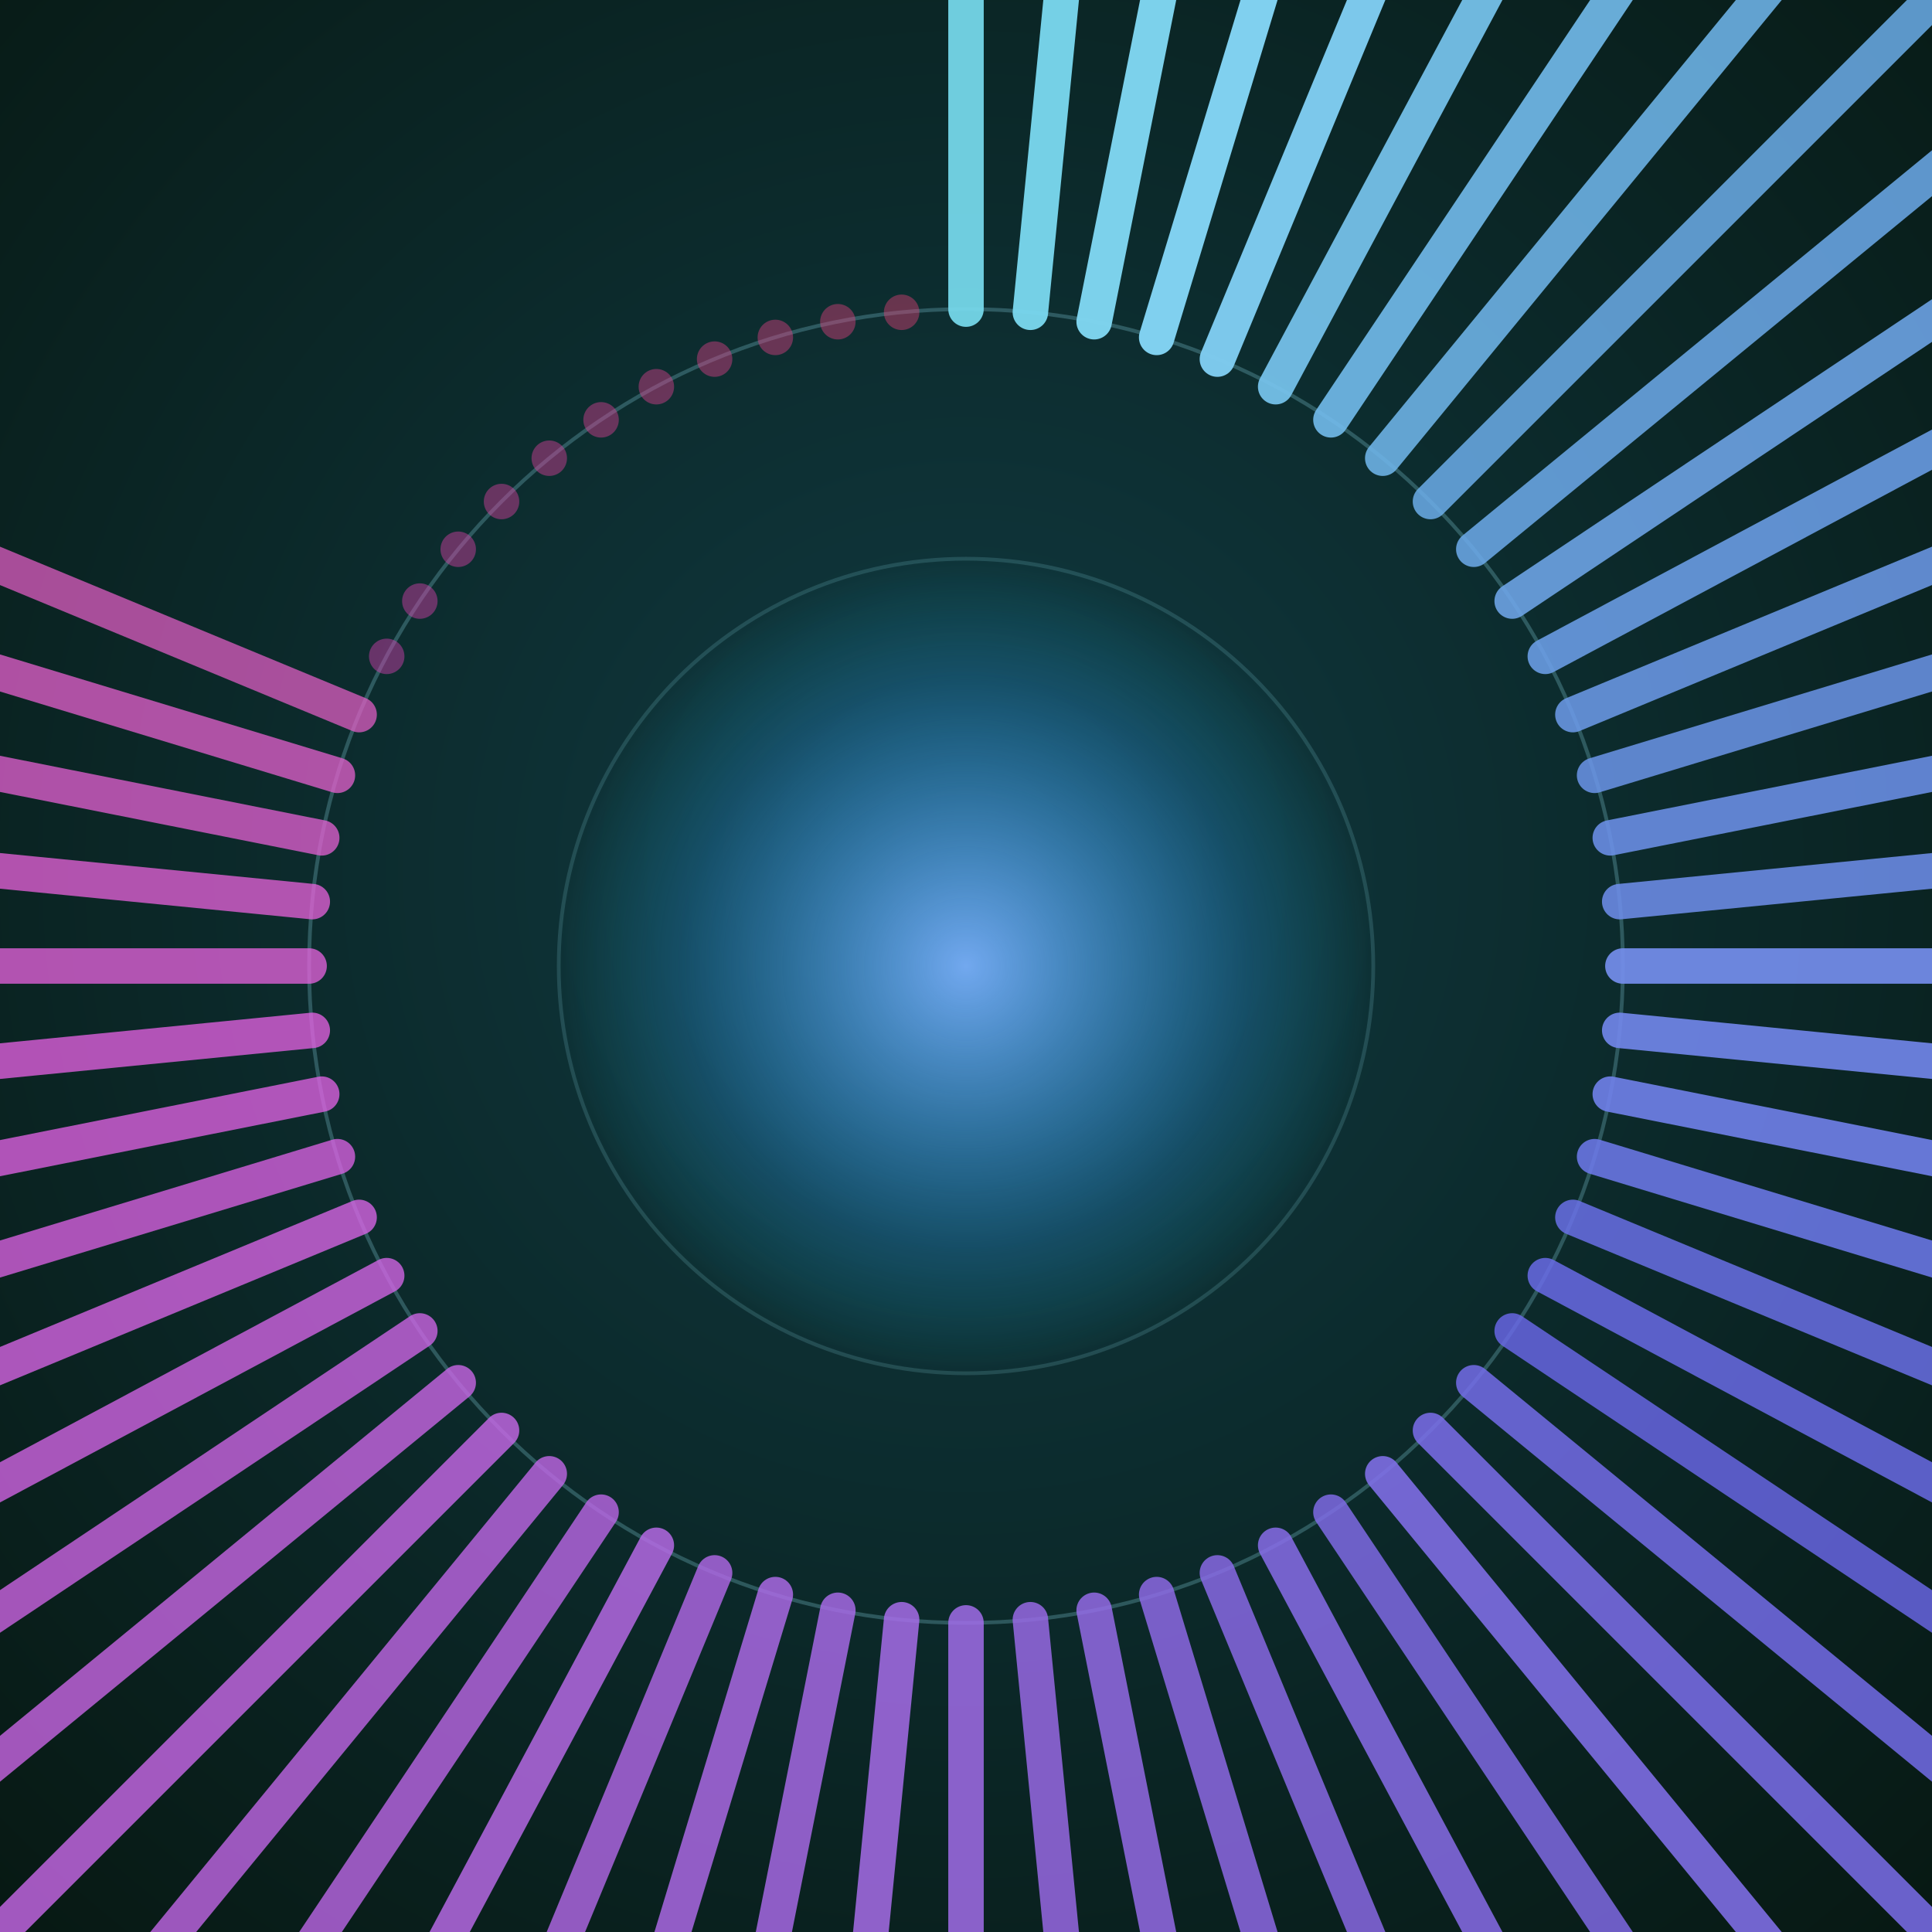
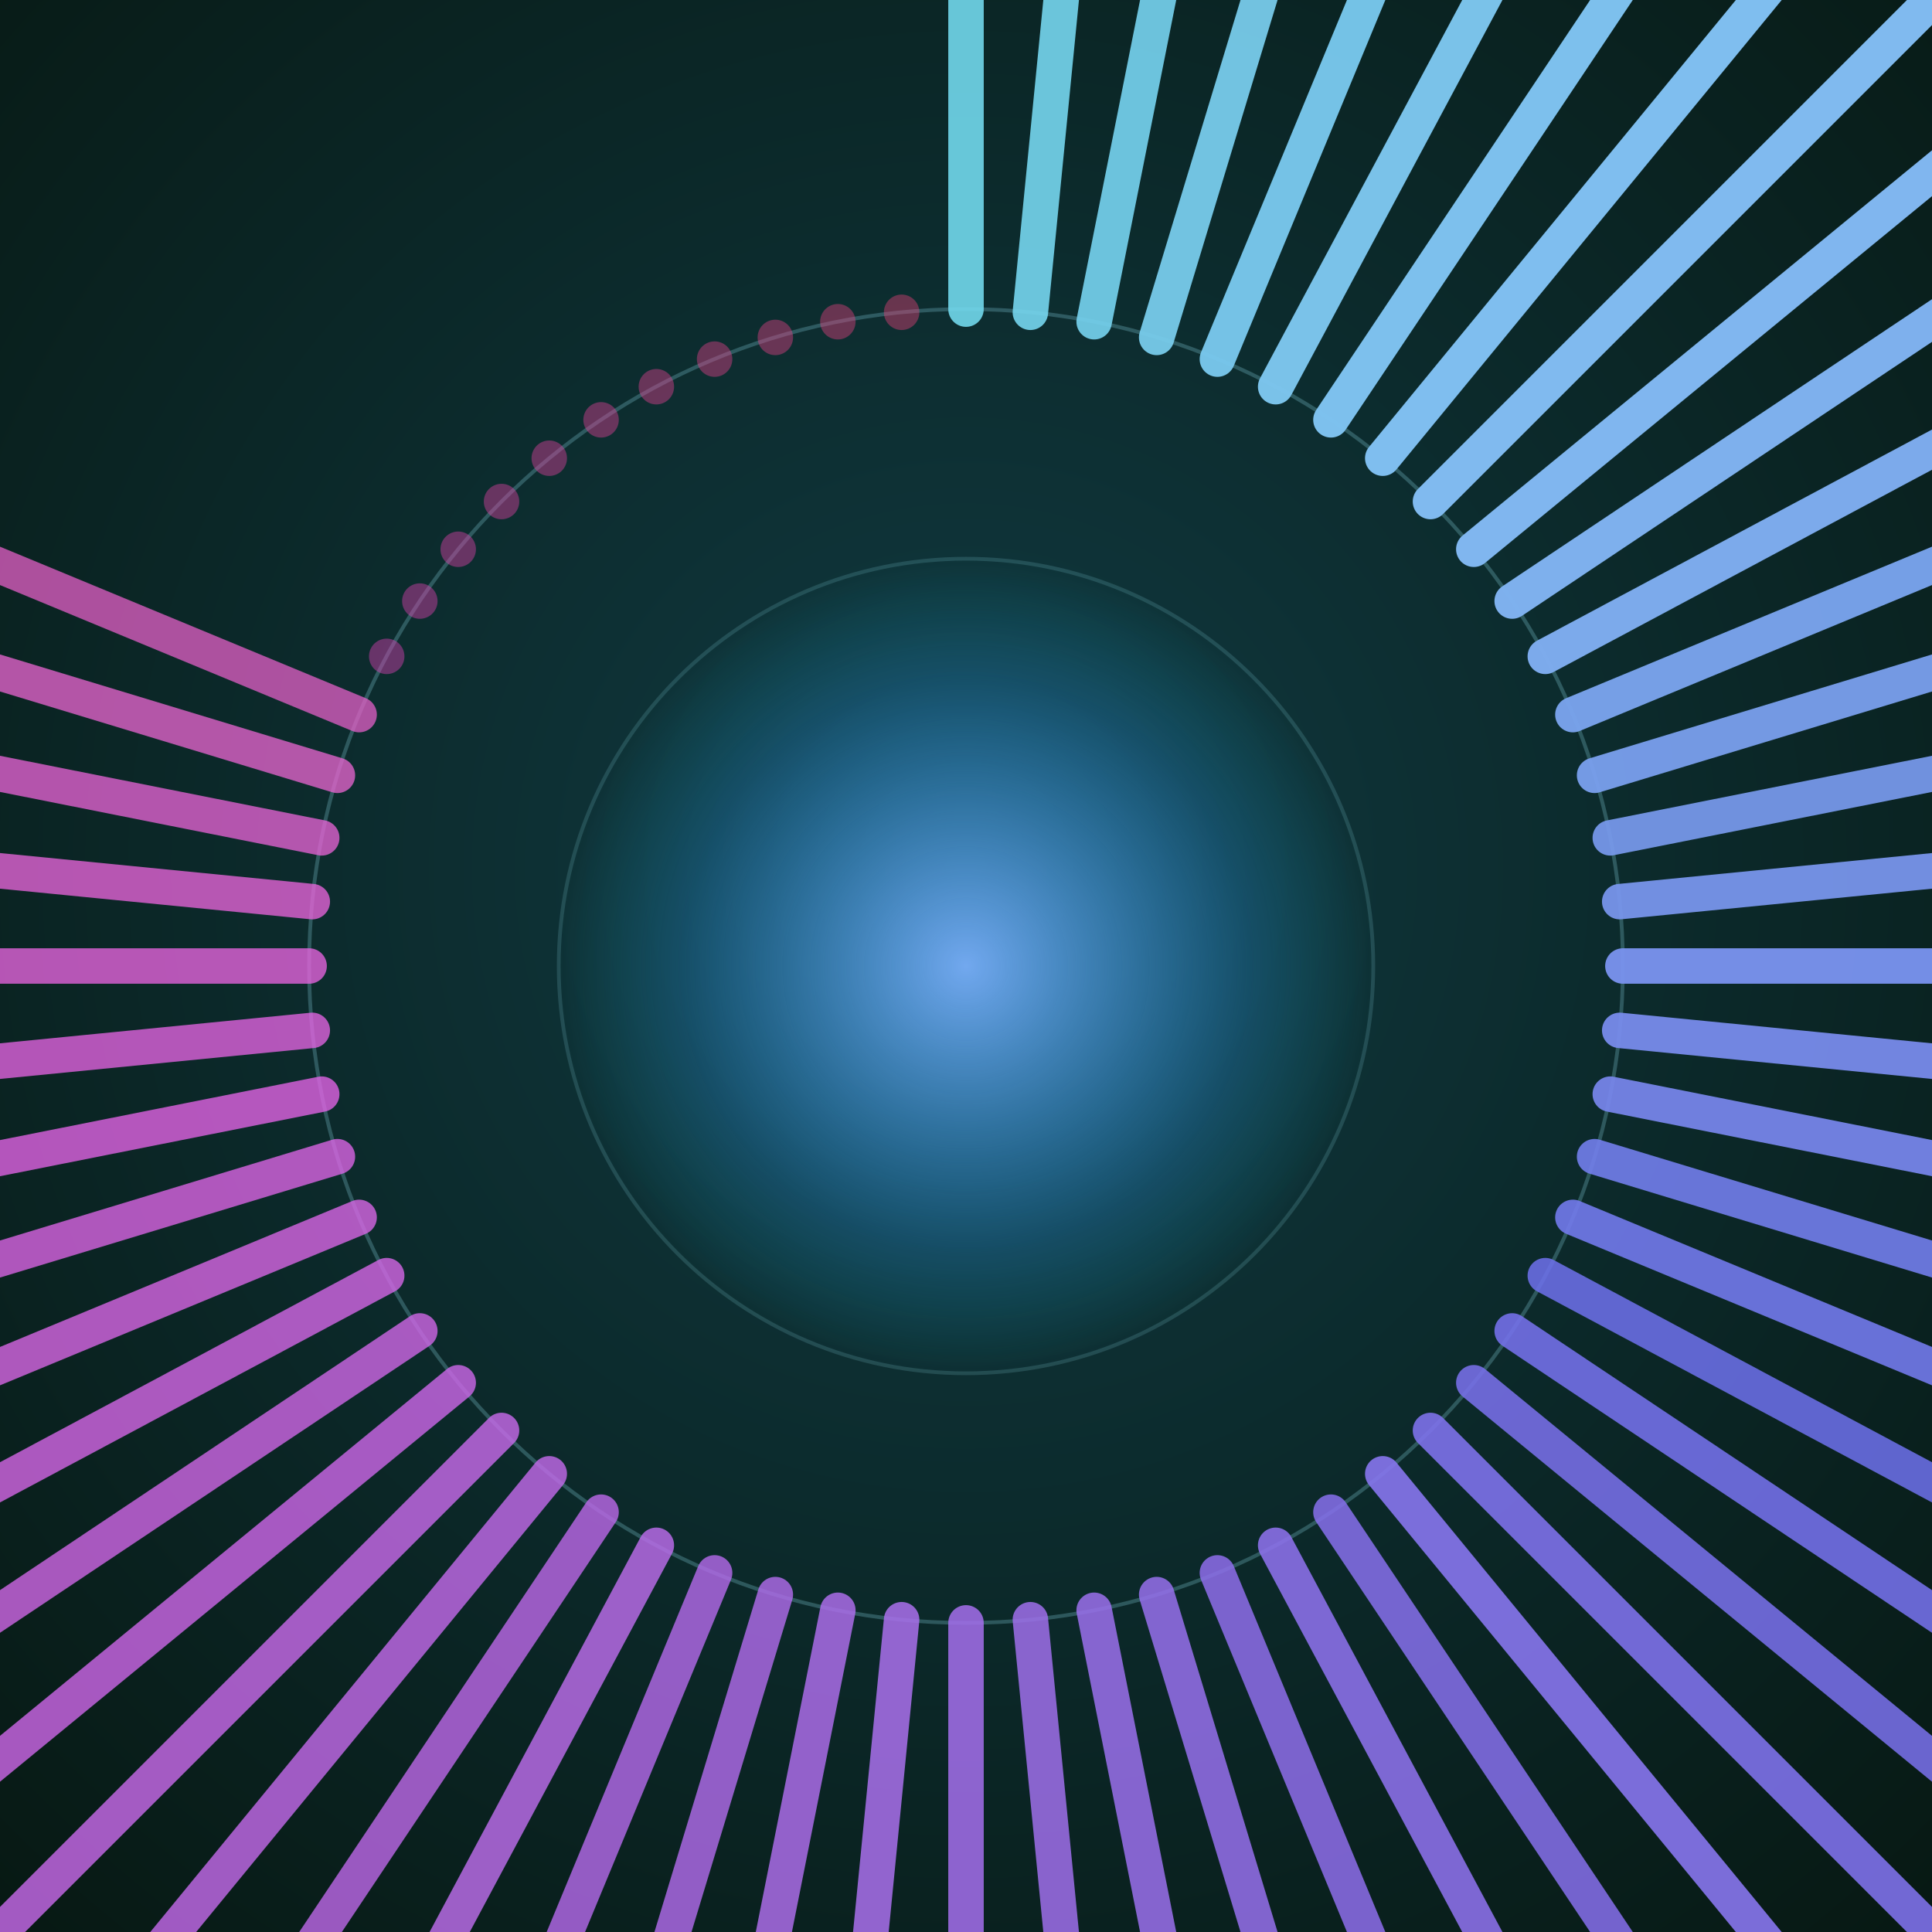
<svg xmlns="http://www.w3.org/2000/svg" viewBox="0 0 512 512" width="512" height="512" role="img">
  <defs>
    <radialGradient id="bg" cx="50%" cy="45%" r="75%">
      <stop offset="0%" stop-color="hsl(189.468 62% 16%)" />
      <stop offset="100%" stop-color="hsl(159.468 55% 6%)" />
    </radialGradient>
    <radialGradient id="glow" cx="50%" cy="50%" r="50%">
      <stop offset="0%" stop-color="hsl(214.468 90% 72%)" stop-opacity="0.95" />
      <stop offset="70%" stop-color="hsl(204.468 85% 55%)" stop-opacity="0.25" />
      <stop offset="100%" stop-color="hsl(189.468 80% 50%)" stop-opacity="0" />
    </radialGradient>
  </defs>
  <rect width="512" height="512" fill="url(#bg)" />
  <circle cx="256" cy="256" r="107.93" fill="none" stroke="hsl(189.468 60% 70%)" stroke-width="1" opacity="0.18" />
  <circle cx="256" cy="256" r="174.08" fill="none" stroke="hsl(189.468 60% 70%)" stroke-width="1" opacity="0.28" />
-   <line x1="256.00" y1="81.92" x2="256.00" y2="-181.60" stroke="hsl(189.468 78% 70.009%)" stroke-width="9.40" stroke-linecap="round" opacity="0.92" />
-   <line x1="273.06" y1="82.76" x2="300.33" y2="-194.06" stroke="hsl(191.849 78% 70.676%)" stroke-width="9.40" stroke-linecap="round" opacity="0.95" />
-   <line x1="289.96" y1="85.26" x2="347.94" y2="-206.20" stroke="hsl(194.23 78% 71.543%)" stroke-width="9.40" stroke-linecap="round" opacity="0.98" />
-   <line x1="306.53" y1="89.42" x2="395.71" y2="-204.56" stroke="hsl(196.611 78% 72%)" stroke-width="9.40" stroke-linecap="round" opacity="1.00" />
-   <line x1="322.62" y1="95.17" x2="435.91" y2="-178.33" stroke="hsl(198.992 78% 71.491%)" stroke-width="9.40" stroke-linecap="round" opacity="0.98" />
-   <line x1="338.06" y1="102.48" x2="462.75" y2="-130.80" stroke="hsl(201.373 78% 70.054%)" stroke-width="9.40" stroke-linecap="round" opacity="0.92" />
-   <line x1="352.71" y1="111.26" x2="490.41" y2="-94.81" stroke="hsl(203.754 78% 69.295%)" stroke-width="9.40" stroke-linecap="round" opacity="0.89" />
-   <line x1="366.44" y1="121.43" x2="515.81" y2="-60.57" stroke="hsl(206.135 78% 68.73%)" stroke-width="9.40" stroke-linecap="round" opacity="0.86" />
-   <line x1="379.09" y1="132.91" x2="533.44" y2="-21.44" stroke="hsl(208.516 78% 67.947%)" stroke-width="9.40" stroke-linecap="round" opacity="0.83" />
-   <line x1="390.57" y1="145.56" x2="562.24" y2="4.67" stroke="hsl(210.897 78% 68.121%)" stroke-width="9.40" stroke-linecap="round" opacity="0.84" />
-   <line x1="400.74" y1="159.29" x2="592.56" y2="31.12" stroke="hsl(213.278 78% 68.514%)" stroke-width="9.40" stroke-linecap="round" opacity="0.86" />
-   <line x1="409.52" y1="173.94" x2="609.54" y2="67.03" stroke="hsl(215.659 78% 68.336%)" stroke-width="9.40" stroke-linecap="round" opacity="0.85" />
-   <line x1="416.83" y1="189.38" x2="621.33" y2="104.67" stroke="hsl(218.04 78% 68.088%)" stroke-width="9.40" stroke-linecap="round" opacity="0.84" />
-   <line x1="422.58" y1="205.47" x2="632.39" y2="141.82" stroke="hsl(220.421 78% 67.992%)" stroke-width="9.40" stroke-linecap="round" opacity="0.83" />
-   <line x1="426.74" y1="222.04" x2="647.70" y2="178.09" stroke="hsl(222.802 78% 68.267%)" stroke-width="9.40" stroke-linecap="round" opacity="0.85" />
-   <line x1="429.24" y1="238.94" x2="658.42" y2="216.37" stroke="hsl(225.183 78% 68.495%)" stroke-width="9.40" stroke-linecap="round" opacity="0.85" />
-   <line x1="430.08" y1="256.00" x2="691.78" y2="256.00" stroke="hsl(227.564 78% 69.926%)" stroke-width="9.40" stroke-linecap="round" opacity="0.91" />
-   <line x1="429.24" y1="273.06" x2="677.36" y2="297.50" stroke="hsl(229.944 78% 69.362%)" stroke-width="9.40" stroke-linecap="round" opacity="0.89" />
-   <line x1="426.74" y1="289.96" x2="664.92" y2="337.34" stroke="hsl(232.325 78% 69.067%)" stroke-width="9.40" stroke-linecap="round" opacity="0.88" />
-   <line x1="422.58" y1="306.53" x2="638.14" y2="371.92" stroke="hsl(234.706 78% 68.266%)" stroke-width="9.40" stroke-linecap="round" opacity="0.85" />
-   <line x1="416.83" y1="322.62" x2="612.14" y2="403.52" stroke="hsl(237.087 78% 67.634%)" stroke-width="9.40" stroke-linecap="round" opacity="0.82" />
-   <line x1="409.52" y1="338.06" x2="595.23" y2="437.32" stroke="hsl(239.468 78% 67.596%)" stroke-width="9.40" stroke-linecap="round" opacity="0.82" />
-   <line x1="400.74" y1="352.71" x2="565.93" y2="463.09" stroke="hsl(241.849 78% 67.054%)" stroke-width="9.40" stroke-linecap="round" opacity="0.80" />
-   <line x1="390.57" y1="366.44" x2="558.21" y2="504.01" stroke="hsl(244.23 78% 67.883%)" stroke-width="9.40" stroke-linecap="round" opacity="0.83" />
-   <line x1="379.09" y1="379.09" x2="535.45" y2="535.45" stroke="hsl(246.611 78% 68.077%)" stroke-width="9.40" stroke-linecap="round" opacity="0.84" />
-   <line x1="366.44" y1="390.57" x2="514.07" y2="570.46" stroke="hsl(248.992 78% 68.605%)" stroke-width="9.40" stroke-linecap="round" opacity="0.86" />
-   <line x1="352.71" y1="400.74" x2="468.58" y2="574.15" stroke="hsl(251.373 78% 67.504%)" stroke-width="9.40" stroke-linecap="round" opacity="0.81" />
-   <line x1="338.06" y1="409.52" x2="440.04" y2="600.31" stroke="hsl(253.754 78% 67.859%)" stroke-width="9.40" stroke-linecap="round" opacity="0.83" />
-   <line x1="322.62" y1="416.83" x2="401.65" y2="607.62" stroke="hsl(256.135 78% 67.411%)" stroke-width="9.40" stroke-linecap="round" opacity="0.81" />
-   <line x1="306.53" y1="422.58" x2="367.01" y2="621.94" stroke="hsl(258.516 78% 67.494%)" stroke-width="9.40" stroke-linecap="round" opacity="0.81" />
-   <line x1="289.96" y1="426.74" x2="331.14" y2="633.77" stroke="hsl(260.897 78% 67.62%)" stroke-width="9.40" stroke-linecap="round" opacity="0.82" />
-   <line x1="273.06" y1="429.24" x2="293.46" y2="636.38" stroke="hsl(263.278 78% 67.485%)" stroke-width="9.40" stroke-linecap="round" opacity="0.81" />
-   <line x1="256.00" y1="430.08" x2="256.00" y2="646.98" stroke="hsl(265.659 78% 67.885%)" stroke-width="9.40" stroke-linecap="round" opacity="0.83" />
-   <line x1="238.94" y1="429.24" x2="217.63" y2="645.62" stroke="hsl(268.04 78% 67.909%)" stroke-width="9.40" stroke-linecap="round" opacity="0.83" />
-   <line x1="222.04" y1="426.74" x2="181.67" y2="629.70" stroke="hsl(270.421 78% 67.431%)" stroke-width="9.40" stroke-linecap="round" opacity="0.81" />
-   <line x1="205.47" y1="422.58" x2="145.45" y2="620.43" stroke="hsl(272.802 78% 67.422%)" stroke-width="9.40" stroke-linecap="round" opacity="0.81" />
-   <line x1="189.38" y1="416.83" x2="114.26" y2="598.20" stroke="hsl(275.183 78% 66.947%)" stroke-width="9.40" stroke-linecap="round" opacity="0.79" />
-   <line x1="173.94" y1="409.52" x2="77.80" y2="589.39" stroke="hsl(277.564 78% 67.294%)" stroke-width="9.40" stroke-linecap="round" opacity="0.81" />
-   <line x1="159.29" y1="400.74" x2="52.84" y2="560.04" stroke="hsl(279.944 78% 66.731%)" stroke-width="9.40" stroke-linecap="round" opacity="0.78" />
-   <line x1="145.56" y1="390.57" x2="23.02" y2="539.89" stroke="hsl(282.325 78% 66.803%)" stroke-width="9.40" stroke-linecap="round" opacity="0.78" />
-   <line x1="132.91" y1="379.09" x2="-4.31" y2="516.31" stroke="hsl(284.706 78% 66.844%)" stroke-width="9.40" stroke-linecap="round" opacity="0.79" />
-   <line x1="121.43" y1="366.44" x2="-22.11" y2="484.24" stroke="hsl(287.087 78% 66.463%)" stroke-width="9.40" stroke-linecap="round" opacity="0.77" />
-   <line x1="111.26" y1="352.71" x2="-40.60" y2="454.18" stroke="hsl(289.468 78% 66.323%)" stroke-width="9.40" stroke-linecap="round" opacity="0.76" />
-   <line x1="102.48" y1="338.06" x2="-58.47" y2="424.09" stroke="hsl(291.849 78% 66.317%)" stroke-width="9.40" stroke-linecap="round" opacity="0.76" />
-   <line x1="95.17" y1="322.62" x2="-72.52" y2="392.08" stroke="hsl(294.23 78% 66.272%)" stroke-width="9.40" stroke-linecap="round" opacity="0.76" />
-   <line x1="89.42" y1="306.53" x2="-75.10" y2="356.44" stroke="hsl(296.611 78% 65.835%)" stroke-width="9.40" stroke-linecap="round" opacity="0.74" />
-   <line x1="85.26" y1="289.96" x2="-83.03" y2="323.44" stroke="hsl(298.992 78% 65.82%)" stroke-width="9.40" stroke-linecap="round" opacity="0.74" />
-   <line x1="82.76" y1="273.06" x2="-86.26" y2="289.71" stroke="hsl(301.373 78% 65.74%)" stroke-width="9.40" stroke-linecap="round" opacity="0.74" />
-   <line x1="81.92" y1="256.00" x2="-88.93" y2="256.00" stroke="hsl(303.754 78% 65.786%)" stroke-width="9.40" stroke-linecap="round" opacity="0.74" />
-   <line x1="82.76" y1="238.94" x2="-85.54" y2="222.36" stroke="hsl(306.135 78% 65.707%)" stroke-width="9.40" stroke-linecap="round" opacity="0.74" />
-   <line x1="85.26" y1="222.04" x2="-74.30" y2="190.30" stroke="hsl(308.516 78% 65.414%)" stroke-width="9.40" stroke-linecap="round" opacity="0.73" />
-   <line x1="89.42" y1="205.47" x2="-66.27" y2="158.24" stroke="hsl(310.897 78% 65.415%)" stroke-width="9.40" stroke-linecap="round" opacity="0.73" />
-   <line x1="95.17" y1="189.38" x2="-41.46" y2="132.79" stroke="hsl(313.278 78% 64.74%)" stroke-width="9.40" stroke-linecap="round" opacity="0.70" />
+   <line x1="256.00" y1="81.92" x2="256.00" y2="-164.85" stroke="hsl(189.468 78% 69.246%)" stroke-width="9.40" stroke-linecap="round" opacity="0.89" />
+   <line x1="273.06" y1="82.76" x2="297.91" y2="-169.48" stroke="hsl(191.849 78% 69.551%)" stroke-width="9.40" stroke-linecap="round" opacity="0.90" />
+   <line x1="289.96" y1="85.26" x2="340.74" y2="-170.01" stroke="hsl(194.23 78% 69.862%)" stroke-width="9.40" stroke-linecap="round" opacity="0.91" />
+   <line x1="306.53" y1="89.42" x2="385.53" y2="-170.99" stroke="hsl(196.611 78% 70.401%)" stroke-width="9.40" stroke-linecap="round" opacity="0.93" />
+   <line x1="322.62" y1="95.17" x2="430.01" y2="-164.09" stroke="hsl(198.992 78% 70.789%)" stroke-width="9.40" stroke-linecap="round" opacity="0.95" />
+   <line x1="338.06" y1="102.48" x2="475.18" y2="-154.05" stroke="hsl(201.373 78% 71.256%)" stroke-width="9.40" stroke-linecap="round" opacity="0.97" />
+   <line x1="352.71" y1="111.26" x2="519.27" y2="-138.01" stroke="hsl(203.754 78% 71.662%)" stroke-width="9.40" stroke-linecap="round" opacity="0.99" />
+   <line x1="366.44" y1="121.43" x2="559.65" y2="-114.00" stroke="hsl(206.135 78% 71.88%)" stroke-width="9.40" stroke-linecap="round" opacity="1.00" />
+   <line x1="379.09" y1="132.91" x2="596.32" y2="-84.32" stroke="hsl(208.516 78% 72%)" stroke-width="9.40" stroke-linecap="round" opacity="1.00" />
+   <line x1="390.57" y1="145.56" x2="627.70" y2="-49.05" stroke="hsl(210.897 78% 71.98%)" stroke-width="9.40" stroke-linecap="round" opacity="1.00" />
+   <line x1="400.74" y1="159.29" x2="653.54" y2="-9.63" stroke="hsl(213.278 78% 71.856%)" stroke-width="9.40" stroke-linecap="round" opacity="0.99" />
+   <line x1="409.52" y1="173.94" x2="672.44" y2="33.41" stroke="hsl(215.659 78% 71.586%)" stroke-width="9.40" stroke-linecap="round" opacity="0.98" />
+   <line x1="416.83" y1="189.38" x2="677.95" y2="81.22" stroke="hsl(218.04 78% 70.88%)" stroke-width="9.40" stroke-linecap="round" opacity="0.95" />
+   <line x1="422.58" y1="205.47" x2="687.52" y2="125.10" stroke="hsl(220.421 78% 70.617%)" stroke-width="9.40" stroke-linecap="round" opacity="0.94" />
+   <line x1="426.74" y1="222.04" x2="688.76" y2="169.92" stroke="hsl(222.802 78% 70.175%)" stroke-width="9.40" stroke-linecap="round" opacity="0.92" />
+   <line x1="429.24" y1="238.94" x2="699.95" y2="212.28" stroke="hsl(225.183 78% 70.396%)" stroke-width="9.40" stroke-linecap="round" opacity="0.93" />
+   <line x1="430.08" y1="256.00" x2="710.85" y2="256.00" stroke="hsl(227.564 78% 70.795%)" stroke-width="9.40" stroke-linecap="round" opacity="0.95" />
+   <line x1="429.24" y1="273.06" x2="699.90" y2="299.72" stroke="hsl(229.944 78% 70.394%)" stroke-width="9.40" stroke-linecap="round" opacity="0.93" />
+   <line x1="426.74" y1="289.96" x2="688.67" y2="342.06" stroke="hsl(232.325 78% 70.171%)" stroke-width="9.40" stroke-linecap="round" opacity="0.92" />
+   <line x1="422.58" y1="306.53" x2="660.50" y2="378.70" stroke="hsl(234.706 78% 69.331%)" stroke-width="9.40" stroke-linecap="round" opacity="0.89" />
+   <line x1="416.83" y1="322.62" x2="645.76" y2="417.44" stroke="hsl(237.087 78% 69.293%)" stroke-width="9.40" stroke-linecap="round" opacity="0.89" />
+   <line x1="409.52" y1="338.06" x2="610.02" y2="445.23" stroke="hsl(239.468 78% 68.361%)" stroke-width="9.40" stroke-linecap="round" opacity="0.85" />
+   <line x1="400.74" y1="352.71" x2="600.05" y2="485.89" stroke="hsl(241.849 78% 68.924%)" stroke-width="9.40" stroke-linecap="round" opacity="0.87" />
+   <line x1="390.57" y1="366.44" x2="572.06" y2="515.39" stroke="hsl(244.23 78% 68.7%)" stroke-width="9.40" stroke-linecap="round" opacity="0.86" />
+   <line x1="379.09" y1="379.09" x2="551.18" y2="551.18" stroke="hsl(246.611 78% 69.091%)" stroke-width="9.40" stroke-linecap="round" opacity="0.88" />
+   <line x1="366.44" y1="390.57" x2="528.84" y2="588.46" stroke="hsl(248.992 78% 69.667%)" stroke-width="9.40" stroke-linecap="round" opacity="0.90" />
+   <line x1="352.71" y1="400.74" x2="479.46" y2="590.43" stroke="hsl(251.373 78% 68.397%)" stroke-width="9.40" stroke-linecap="round" opacity="0.85" />
+   <line x1="338.06" y1="409.52" x2="451.09" y2="620.99" stroke="hsl(253.754 78% 68.927%)" stroke-width="9.40" stroke-linecap="round" opacity="0.87" />
+   <line x1="322.62" y1="416.83" x2="407.58" y2="621.95" stroke="hsl(256.135 78% 68.118%)" stroke-width="9.40" stroke-linecap="round" opacity="0.84" />
+   <line x1="306.53" y1="422.58" x2="373.08" y2="641.95" stroke="hsl(258.516 78% 68.447%)" stroke-width="9.40" stroke-linecap="round" opacity="0.85" />
+   <line x1="289.96" y1="426.74" x2="334.56" y2="650.93" stroke="hsl(260.897 78% 68.418%)" stroke-width="9.40" stroke-linecap="round" opacity="0.85" />
+   <line x1="273.06" y1="429.24" x2="294.95" y2="651.51" stroke="hsl(263.278 78% 68.179%)" stroke-width="9.40" stroke-linecap="round" opacity="0.84" />
+   <line x1="256.00" y1="430.08" x2="256.00" y2="657.94" stroke="hsl(265.659 78% 68.384%)" stroke-width="9.40" stroke-linecap="round" opacity="0.85" />
+   <line x1="238.94" y1="429.24" x2="216.57" y2="656.37" stroke="hsl(268.04 78% 68.401%)" stroke-width="9.40" stroke-linecap="round" opacity="0.85" />
+   <line x1="222.04" y1="426.74" x2="179.75" y2="639.33" stroke="hsl(270.421 78% 67.878%)" stroke-width="9.40" stroke-linecap="round" opacity="0.83" />
+   <line x1="205.47" y1="422.58" x2="145.07" y2="621.70" stroke="hsl(272.802 78% 67.483%)" stroke-width="9.40" stroke-linecap="round" opacity="0.81" />
+   <line x1="189.38" y1="416.83" x2="113.15" y2="600.87" stroke="hsl(275.183 78% 67.078%)" stroke-width="9.40" stroke-linecap="round" opacity="0.80" />
+   <line x1="173.94" y1="409.52" x2="73.06" y2="598.26" stroke="hsl(277.564 78% 67.753%)" stroke-width="9.40" stroke-linecap="round" opacity="0.82" />
+   <line x1="159.29" y1="400.74" x2="50.45" y2="563.62" stroke="hsl(279.944 78% 66.927%)" stroke-width="9.40" stroke-linecap="round" opacity="0.79" />
+   <line x1="145.56" y1="390.57" x2="18.30" y2="545.64" stroke="hsl(282.325 78% 67.143%)" stroke-width="9.40" stroke-linecap="round" opacity="0.80" />
+   <line x1="132.91" y1="379.09" x2="-9.07" y2="521.07" stroke="hsl(284.706 78% 67.15%)" stroke-width="9.40" stroke-linecap="round" opacity="0.80" />
+   <line x1="121.43" y1="366.44" x2="-28.31" y2="489.33" stroke="hsl(287.087 78% 66.828%)" stroke-width="9.40" stroke-linecap="round" opacity="0.79" />
+   <line x1="111.26" y1="352.71" x2="-47.10" y2="458.53" stroke="hsl(289.468 78% 66.68%)" stroke-width="9.40" stroke-linecap="round" opacity="0.78" />
+   <line x1="102.48" y1="338.06" x2="-64.69" y2="427.41" stroke="hsl(291.849 78% 66.638%)" stroke-width="9.40" stroke-linecap="round" opacity="0.78" />
+   <line x1="95.17" y1="322.62" x2="-75.61" y2="393.36" stroke="hsl(294.23 78% 66.424%)" stroke-width="9.40" stroke-linecap="round" opacity="0.77" />
+   <line x1="89.42" y1="306.53" x2="-83.34" y2="358.94" stroke="hsl(296.611 78% 66.227%)" stroke-width="9.40" stroke-linecap="round" opacity="0.76" />
+   <line x1="85.26" y1="289.96" x2="-90.61" y2="324.95" stroke="hsl(298.992 78% 66.172%)" stroke-width="9.40" stroke-linecap="round" opacity="0.76" />
+   <line x1="82.76" y1="273.06" x2="-93.71" y2="290.44" stroke="hsl(301.373 78% 66.081%)" stroke-width="9.40" stroke-linecap="round" opacity="0.75" />
+   <line x1="81.92" y1="256.00" x2="-97.32" y2="256.00" stroke="hsl(303.754 78% 66.168%)" stroke-width="9.40" stroke-linecap="round" opacity="0.76" />
+   <line x1="82.76" y1="238.94" x2="-94.55" y2="221.47" stroke="hsl(306.135 78% 66.119%)" stroke-width="9.40" stroke-linecap="round" opacity="0.76" />
+   <line x1="85.26" y1="222.04" x2="-84.72" y2="188.23" stroke="hsl(308.516 78% 65.898%)" stroke-width="9.40" stroke-linecap="round" opacity="0.75" />
+   <line x1="89.42" y1="205.47" x2="-79.38" y2="154.26" stroke="hsl(310.897 78% 66.039%)" stroke-width="9.40" stroke-linecap="round" opacity="0.75" />
+   <line x1="95.17" y1="189.38" x2="-51.53" y2="128.62" stroke="hsl(313.278 78% 65.237%)" stroke-width="9.40" stroke-linecap="round" opacity="0.72" />
  <line x1="102.48" y1="173.94" x2="102.48" y2="173.94" stroke="hsl(315.659 78% 58%)" stroke-width="9.40" stroke-linecap="round" opacity="0.42" />
  <line x1="111.26" y1="159.29" x2="111.26" y2="159.29" stroke="hsl(318.04 78% 58%)" stroke-width="9.40" stroke-linecap="round" opacity="0.42" />
  <line x1="121.43" y1="145.56" x2="121.43" y2="145.56" stroke="hsl(320.421 78% 58%)" stroke-width="9.40" stroke-linecap="round" opacity="0.42" />
  <line x1="132.91" y1="132.91" x2="132.91" y2="132.91" stroke="hsl(322.802 78% 58%)" stroke-width="9.40" stroke-linecap="round" opacity="0.42" />
  <line x1="145.56" y1="121.43" x2="145.56" y2="121.43" stroke="hsl(325.183 78% 58%)" stroke-width="9.40" stroke-linecap="round" opacity="0.42" />
  <line x1="159.29" y1="111.26" x2="159.29" y2="111.26" stroke="hsl(327.564 78% 58%)" stroke-width="9.40" stroke-linecap="round" opacity="0.42" />
  <line x1="173.94" y1="102.48" x2="173.94" y2="102.48" stroke="hsl(329.944 78% 58%)" stroke-width="9.40" stroke-linecap="round" opacity="0.42" />
  <line x1="189.38" y1="95.17" x2="189.38" y2="95.17" stroke="hsl(332.325 78% 58%)" stroke-width="9.40" stroke-linecap="round" opacity="0.42" />
  <line x1="205.47" y1="89.42" x2="205.47" y2="89.42" stroke="hsl(334.706 78% 58%)" stroke-width="9.40" stroke-linecap="round" opacity="0.42" />
  <line x1="222.04" y1="85.26" x2="222.04" y2="85.26" stroke="hsl(337.087 78% 58%)" stroke-width="9.40" stroke-linecap="round" opacity="0.42" />
  <line x1="238.94" y1="82.76" x2="238.94" y2="82.76" stroke="hsl(339.468 78% 58%)" stroke-width="9.40" stroke-linecap="round" opacity="0.42" />
  <circle cx="256" cy="256" r="107.93" fill="url(#glow)" />
</svg>
